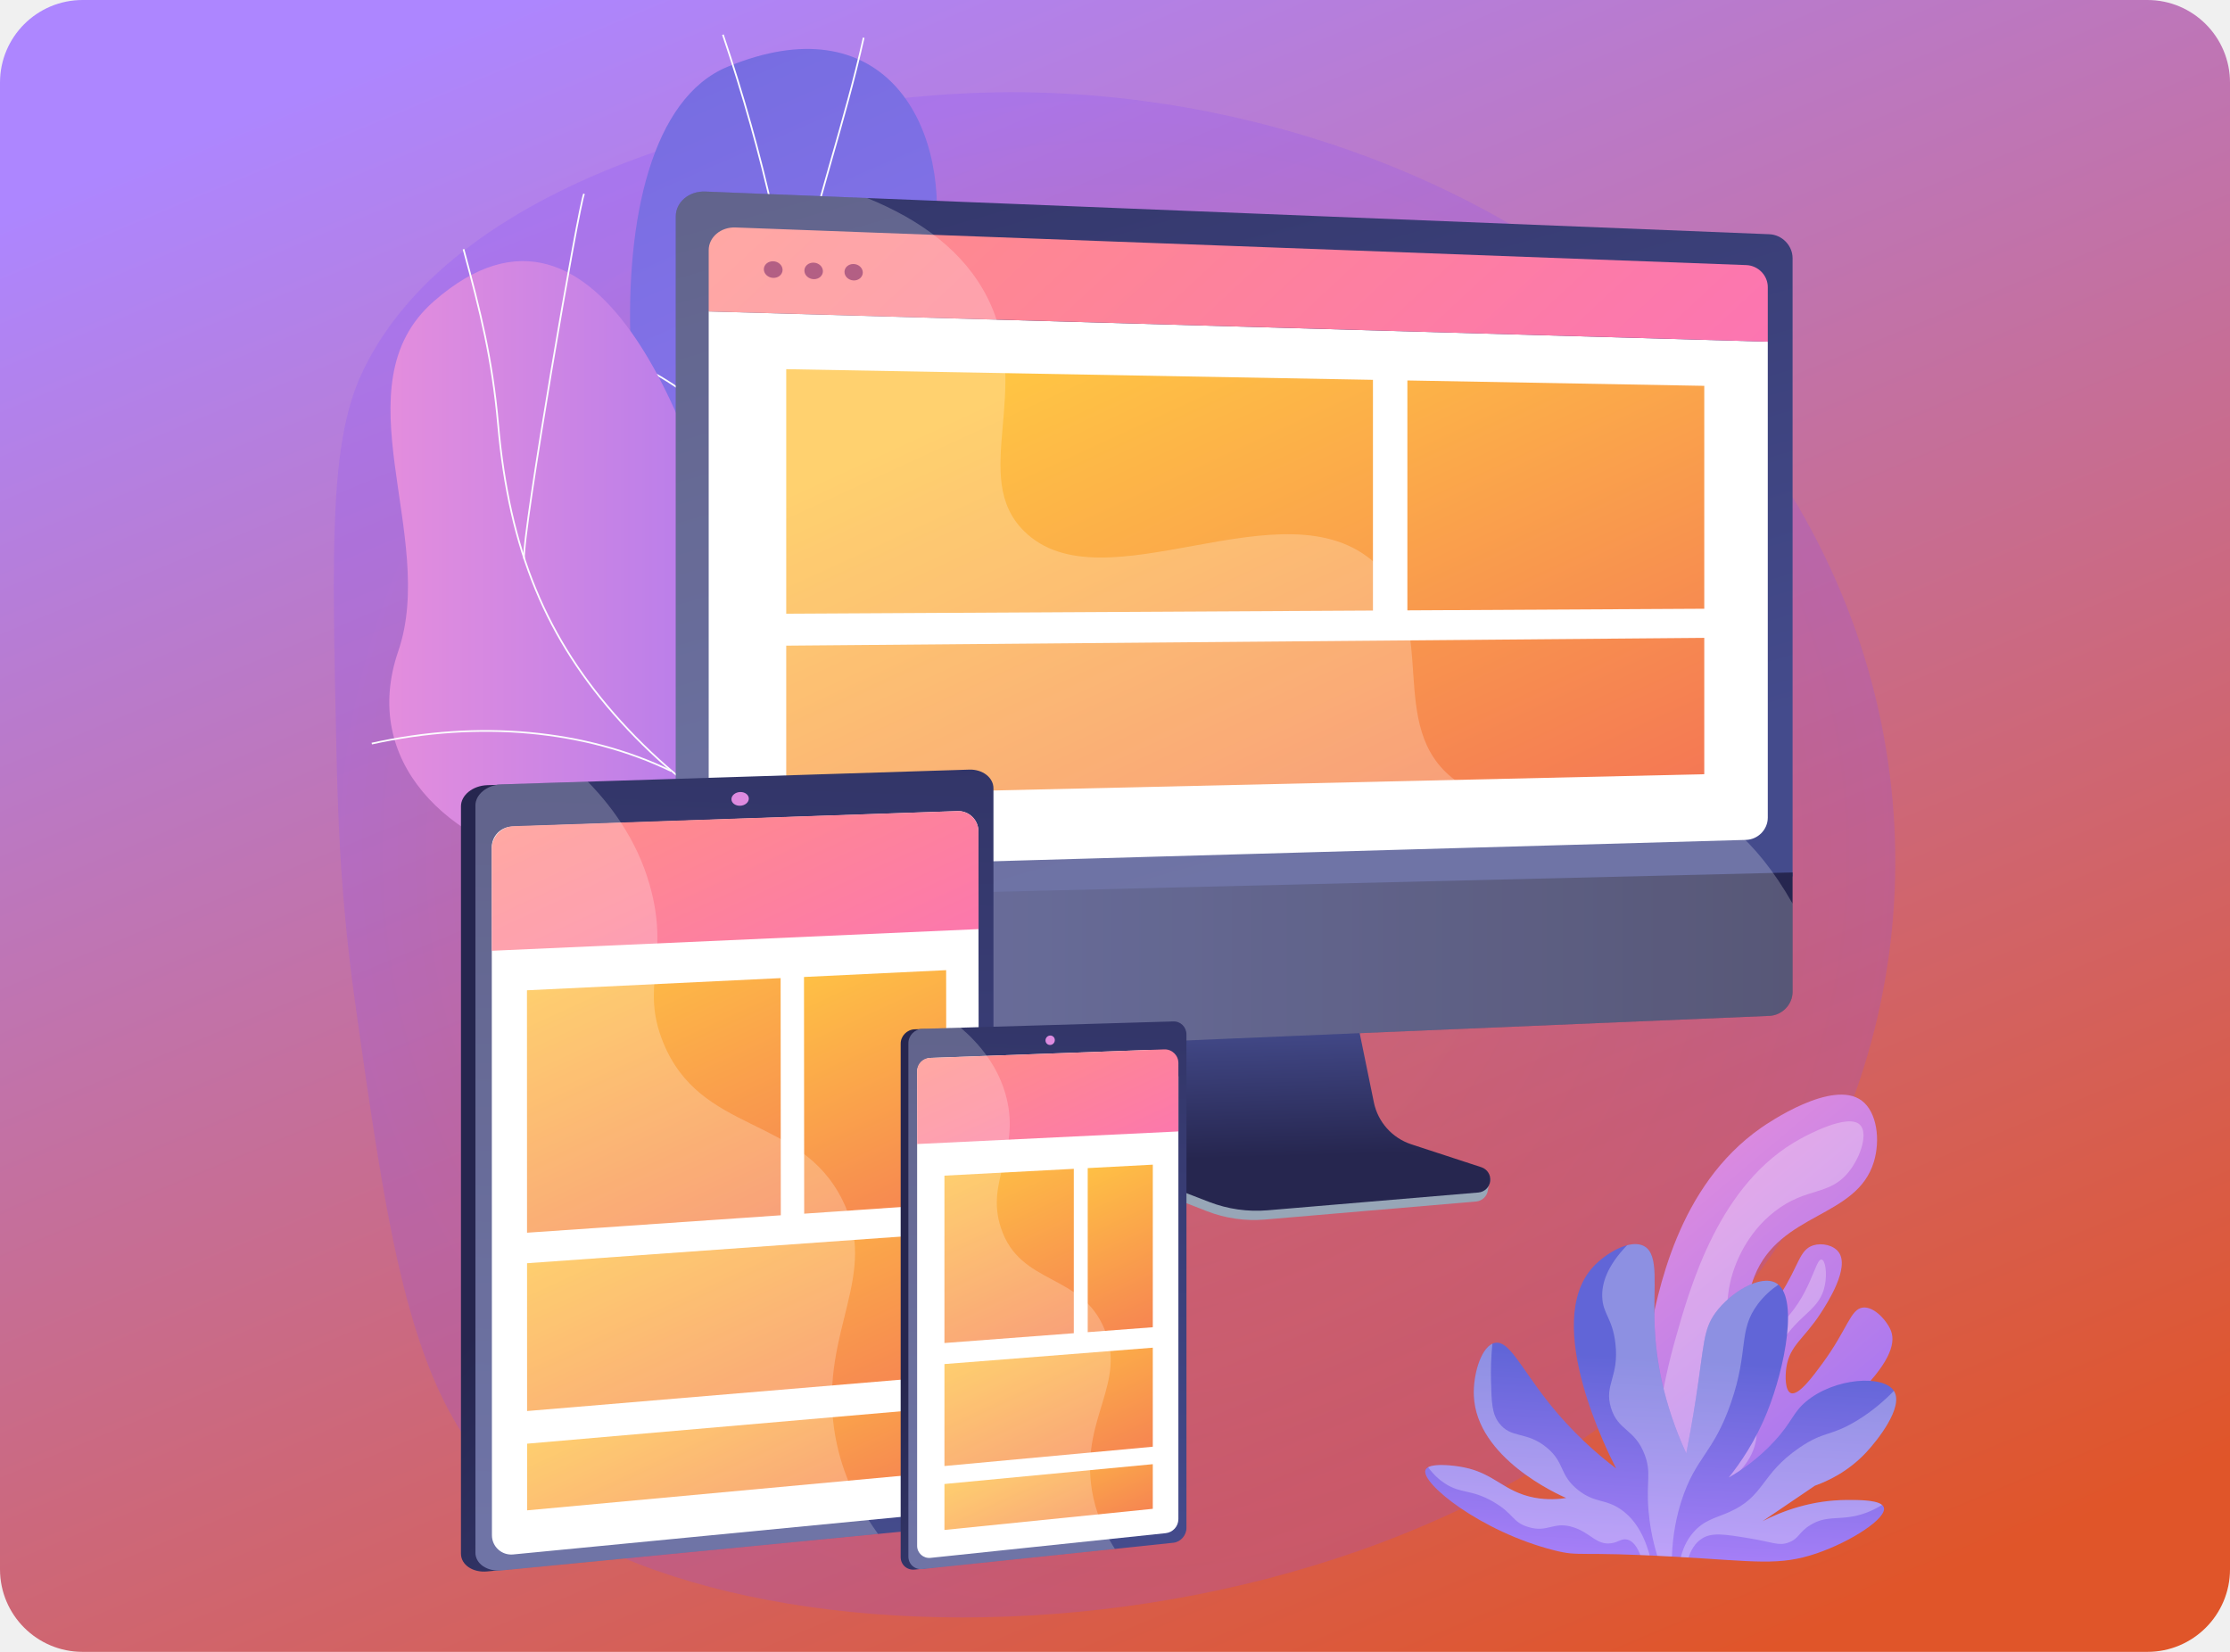
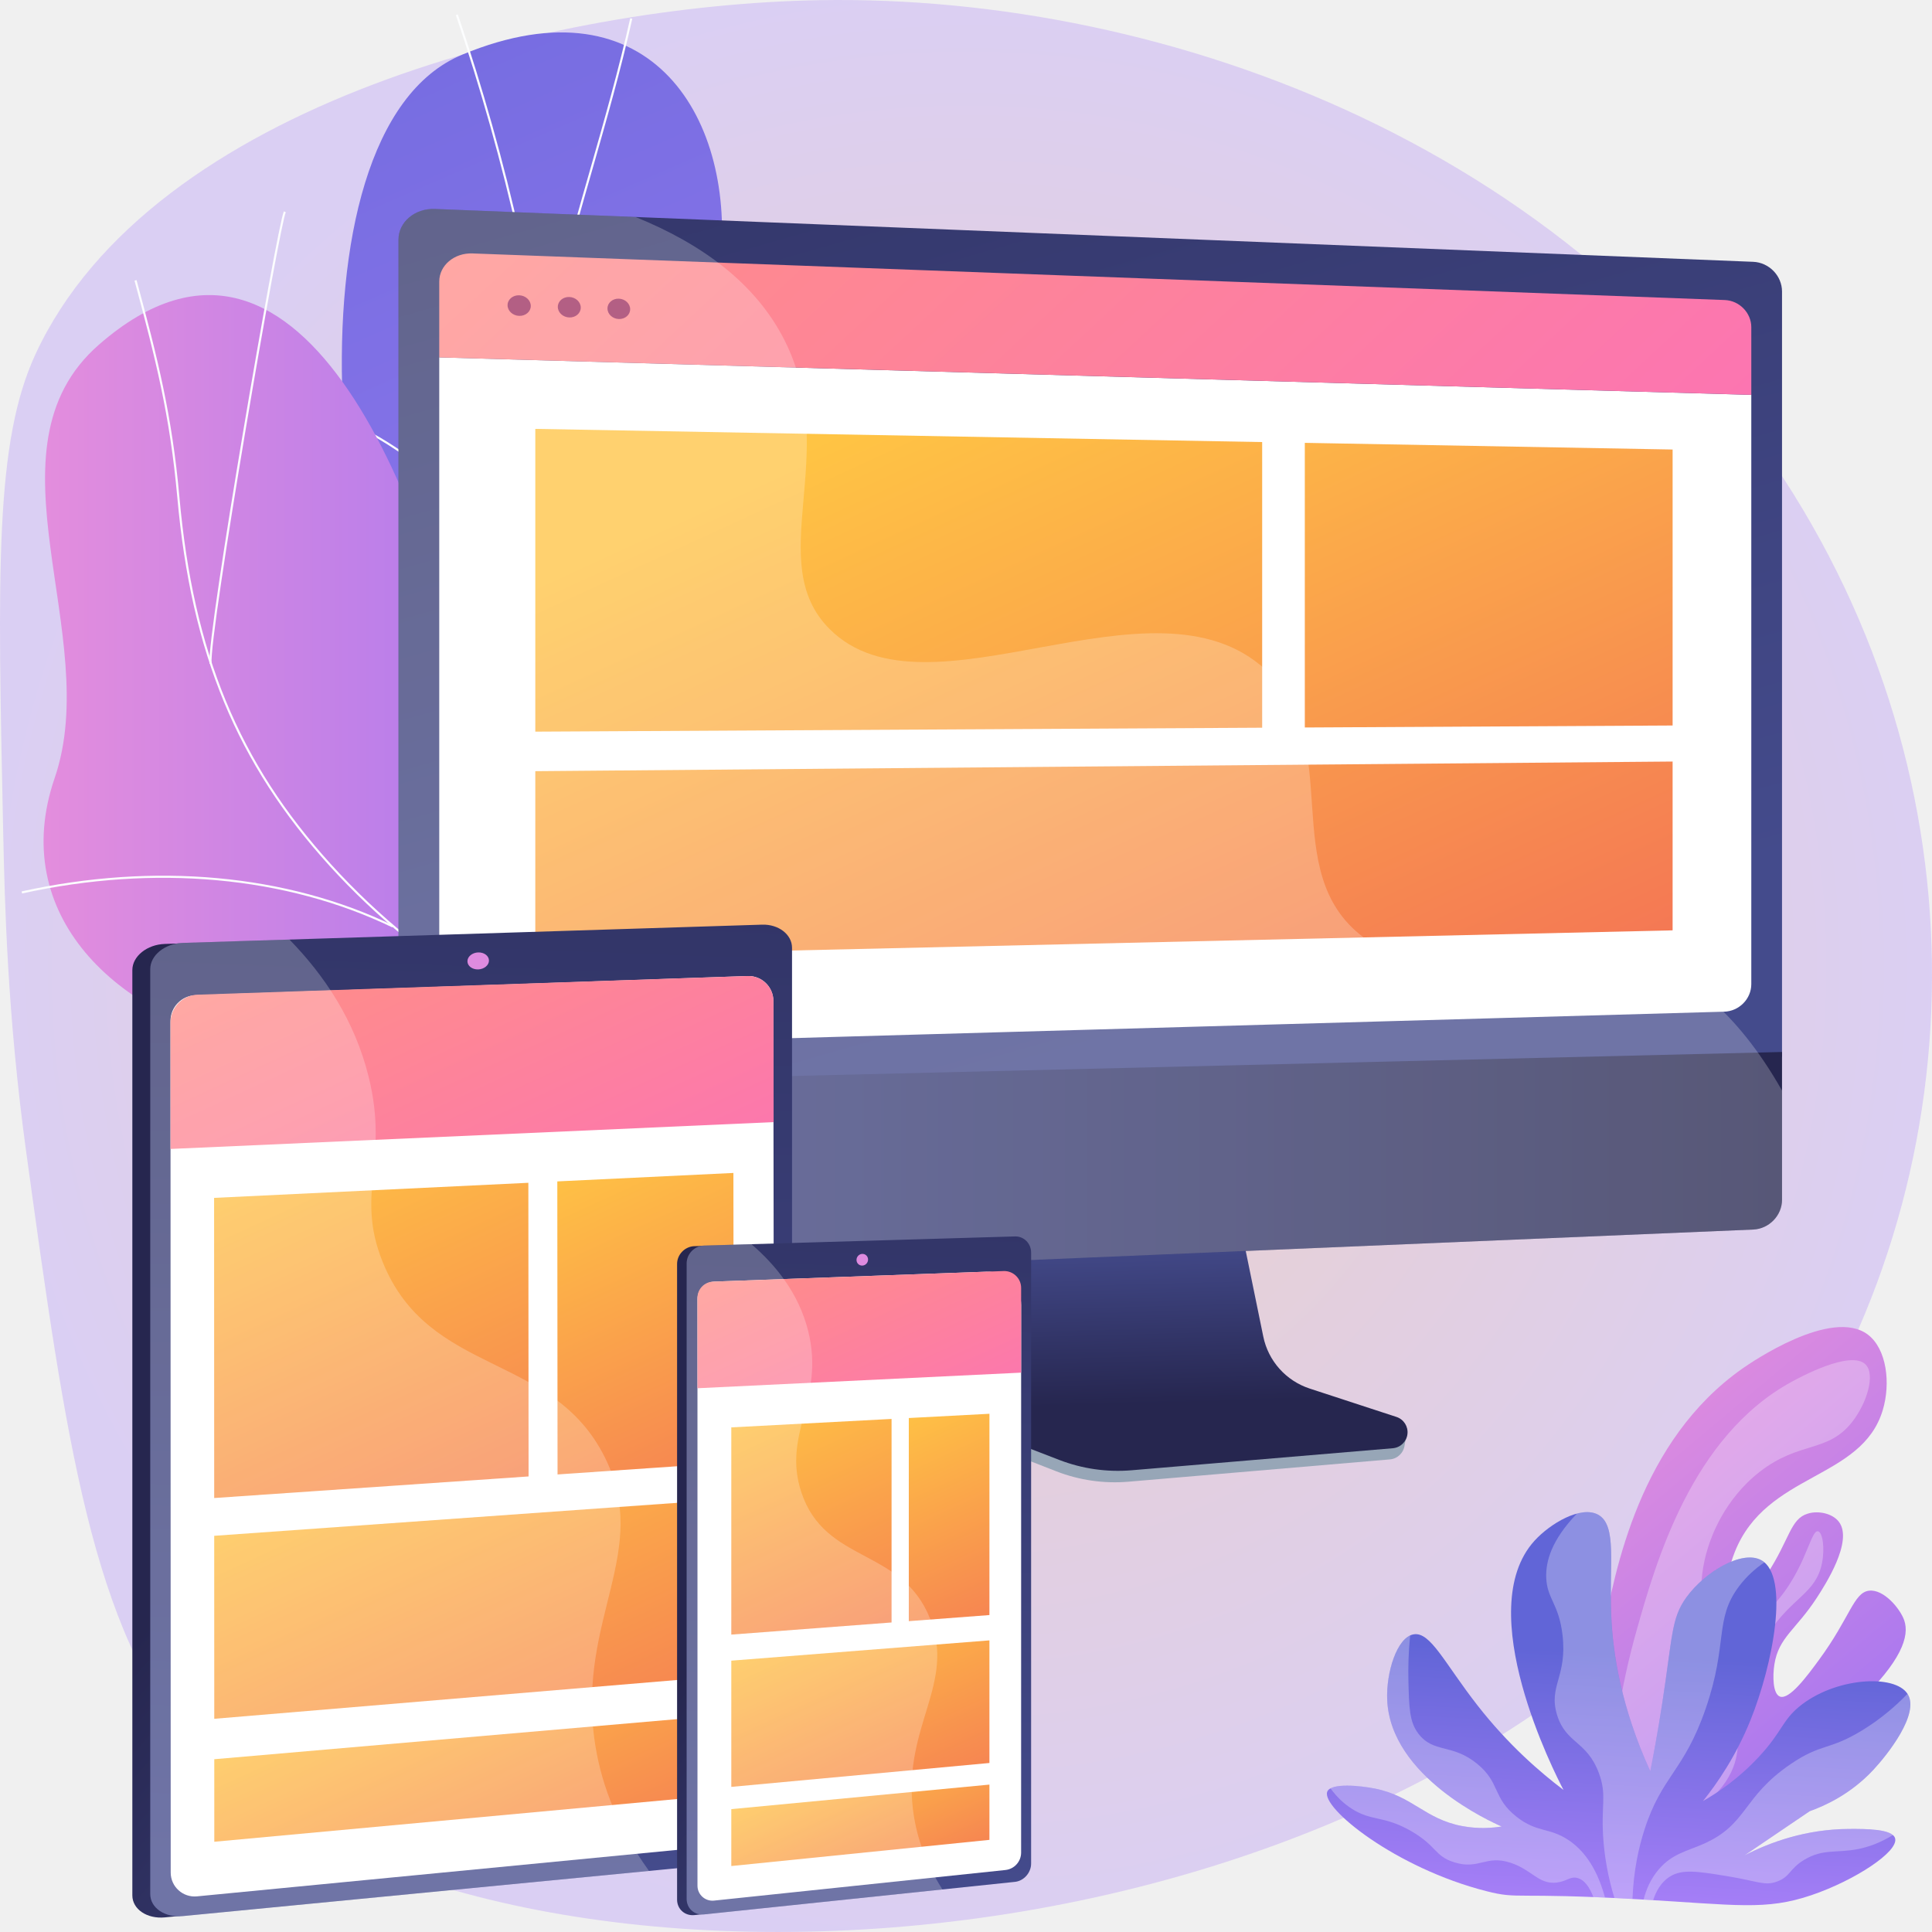
- <svg xmlns="http://www.w3.org/2000/svg" width="648" height="480" viewBox="0 0 648 480" fill="none">
-   <rect width="648" height="480" rx="24" fill="url(#paint0_linear)" />
-   <path opacity="0.2" d="M289.472 26.827C227.948 27.869 132.759 50.313 105.359 107.99C95.789 128.134 96.438 157.75 97.734 216.979C98.114 234.387 98.745 259.761 103.181 291.245C112.394 356.645 118.664 401.168 142.4 427.094C201.873 492.053 416.705 490.176 508.445 373.228C558.489 309.431 566.188 218.68 520.428 143.676C470.047 61.101 371.836 25.431 289.472 26.827Z" fill="url(#paint1_radial)" />
-   <path d="M239.717 275.82C237.985 283.147 235.736 288.977 233.71 296.056C265.103 291.148 296.269 292.159 328.107 287.239C304.179 253.353 283.253 239.474 291.27 192.077C295.033 169.834 308.978 127.094 298.206 106.8C285.933 83.68 269.263 91.458 271.782 69.446C275.719 35.042 255.997 0.964 211.401 19.407C167.389 37.608 180.873 160.313 209.918 191.358C229.333 222.72 248.763 237.558 239.717 275.82Z" fill="url(#paint2_linear)" />
-   <path d="M287.534 313.075C284.076 301.889 279.697 290.842 275.462 280.158L273.861 276.113C270.468 267.523 267.587 259.778 265.043 252.946C263.614 249.103 262.263 245.471 260.924 241.962C256.852 231.286 253.977 223.807 252.536 220.059C252.042 218.771 251.715 217.924 251.569 217.539C240.361 188.129 235.972 144.036 233.614 120.35C233.359 117.784 233.129 115.49 232.923 113.521C229.357 79.689 221.587 44.913 209.828 10.159L210.299 10C222.07 44.79 229.848 79.601 233.417 113.468C233.625 115.438 233.853 117.732 234.108 120.3C236.465 143.964 240.85 188.013 252.034 217.362C252.18 217.747 252.505 218.594 253 219.88C254.441 223.628 257.317 231.108 261.389 241.785C262.729 245.296 264.079 248.929 265.51 252.773C268.052 259.603 270.932 267.344 274.322 275.929L275.924 279.974C280.162 290.668 284.545 301.723 288.008 312.928L287.534 313.075Z" fill="#FCFDFE" />
-   <path d="M261.089 233.529C254.612 213.748 254.988 187.905 262.177 158.793C268.167 134.541 278.792 108.834 291.328 88.265L291.753 88.523C279.241 109.05 268.636 134.707 262.659 158.912C255.492 187.933 255.113 213.682 261.561 233.375L261.089 233.529Z" fill="#FCFDFE" />
-   <path d="M229.167 98.92L228.676 98.845C231.423 81.055 236.44 63.503 241.292 46.531C244.613 34.912 248.047 22.897 250.727 10.902L251.212 11.011C248.529 23.021 245.093 35.042 241.769 46.667C236.923 63.625 231.909 81.16 229.167 98.92Z" fill="#FCFDFE" />
-   <path d="M236.667 156.657C224.819 134.57 198.917 110.358 181.237 104.844L181.385 104.372C199.169 109.919 225.206 134.242 237.107 156.425L236.667 156.657Z" fill="#FCFDFE" />
-   <path d="M213.481 174.321C222.242 216.662 246.711 207.454 278.464 197.062C273.146 236.977 269.44 276.039 265.817 315.692C244.462 322.333 229.041 326.693 216.948 302.422C203.272 274.974 196.291 258.68 163.13 252.037C129.968 245.393 104.762 221.176 115.72 189.245C127.249 155.641 98.022 112.071 126.093 87.525C175.009 44.754 204.36 130.232 213.481 174.321Z" fill="url(#paint3_linear)" />
-   <path d="M262.8 264.785C229.907 248.98 202.939 234.899 180.204 209.832C158.453 185.847 147.772 159.964 144.488 123.287C142.786 104.259 139.41 90.817 134.455 72.483L134.935 72.353C139.896 90.713 143.275 104.174 144.983 123.244C148.255 159.805 158.898 185.601 180.572 209.499C203.244 234.5 230.171 248.558 263.015 264.339L262.8 264.785Z" fill="#FCFDFE" />
-   <path d="M221.267 317.549L220.882 317.237C228.449 307.928 236.607 300.356 245.823 294.085C250.534 290.88 255.367 288.701 261.174 286.416L261.356 286.877C255.58 289.149 250.775 291.315 246.103 294.494C236.926 300.737 228.803 308.279 221.267 317.549Z" fill="#FCFDFE" />
-   <path d="M194.912 224.267C170.06 212.27 139.224 209.445 108.084 216.315L107.977 215.831C139.224 208.937 170.174 211.773 195.126 223.82L194.912 224.267Z" fill="#FCFDFE" />
-   <path d="M152.054 162.408C151.662 159.189 155.854 132.246 159.908 108.102C163.979 83.862 168.678 57.824 169.496 56.21L169.94 56.434C169.238 57.819 164.958 81.034 160.398 108.185C156.349 132.295 152.16 159.183 152.545 162.35L152.054 162.408Z" fill="#FCFDFE" />
-   <path d="M409.43 334.953C403.859 333.109 399.694 328.389 398.52 322.587L390.41 282.525L321.04 284.984L312.503 326.72C311.307 332.565 316.093 338.43 321.606 340.582L350.629 351.917C356.028 354.026 361.83 354.865 367.596 354.373L428.933 349.135C430.727 348.982 432.164 347.575 432.373 345.77C432.581 343.965 433.838 341.939 432.127 341.373L409.43 334.953Z" fill="#97A6B7" />
-   <path d="M410.116 332.516C404.55 330.695 400.39 326.035 399.218 320.305L391.116 280.746L323.436 283.176L314.906 324.388C313.711 330.16 316.872 335.946 322.379 338.073L351.372 349.265C356.764 351.346 362.562 352.175 368.323 351.69L429.598 346.518C431.389 346.367 432.826 344.978 433.034 343.196C433.243 341.413 432.166 339.732 430.457 339.172L410.116 332.516Z" fill="url(#paint4_linear)" />
-   <path d="M520.894 254.669V75.031C520.894 71.348 517.853 68.212 514.126 68.063L204.936 55.657C200.232 55.468 196.37 58.713 196.37 62.869V261.396L520.894 254.669Z" fill="url(#paint5_linear)" />
-   <path d="M205.933 90.497V245.575C205.933 249.446 209.517 252.511 213.887 252.387L507.327 244.057C510.83 243.958 513.687 241.052 513.687 237.6V99.288L205.933 90.497Z" fill="white" />
-   <path d="M513.689 99.288V83.415C513.689 80.034 510.888 77.162 507.459 77.034L213.724 66.097C209.444 65.938 205.933 68.909 205.933 72.7V90.497L513.689 99.288Z" fill="url(#paint6_linear)" />
-   <path d="M227.405 78.424C227.405 79.756 226.189 80.798 224.686 80.751C223.18 80.704 221.959 79.583 221.959 78.245C221.959 76.909 223.18 75.867 224.686 75.919C226.187 75.969 227.405 77.091 227.405 78.424Z" fill="#9D3060" />
-   <path d="M239.127 78.809C239.127 80.133 237.925 81.169 236.439 81.124C234.951 81.076 233.744 79.961 233.744 78.633C233.744 77.306 234.952 76.269 236.439 76.32C237.925 76.369 239.127 77.484 239.127 78.809Z" fill="#9D3060" />
-   <path d="M250.714 79.188C250.714 80.505 249.525 81.536 248.057 81.49C246.586 81.443 245.393 80.336 245.393 79.015C245.393 77.693 246.586 76.664 248.057 76.715C249.527 76.763 250.714 77.87 250.714 79.188Z" fill="#9D3060" />
-   <path d="M196.37 261.396V301.044C196.37 305.2 200.23 308.438 204.936 308.238L514.126 295.191C517.853 295.033 520.894 291.891 520.894 288.208V253.517L196.37 261.396Z" fill="url(#paint7_linear)" />
-   <path d="M398.957 177.411L228.464 178.333V107.274L398.957 110.37V177.411Z" fill="url(#paint8_linear)" />
-   <path d="M495.231 176.89L408.96 177.358V110.552L495.231 112.118V176.89Z" fill="url(#paint9_linear)" />
-   <path d="M495.231 224.97L228.464 231.078V187.613L495.231 185.349V224.97Z" fill="url(#paint10_linear)" />
+ <svg xmlns="http://www.w3.org/2000/svg" width="536" height="536" viewBox="0 0 536 536" fill="none">
+   <path opacity="0.2" d="M227.365 0.048C154.688 1.308 42.241 28.451 9.874 98.203C-1.431 122.564 -0.664 158.379 0.867 230.008C1.316 251.061 2.062 281.747 7.302 319.822C18.185 398.914 25.592 452.758 53.631 484.111C123.886 562.67 377.665 560.4 486.036 418.969C545.154 341.816 554.248 232.065 500.192 141.36C440.678 41.497 324.662 -1.641 227.365 0.048Z" fill="url(#paint0_radial)" />
+   <path d="M161.819 318.219C159.771 326.88 157.111 333.772 154.714 342.14C191.846 336.338 228.709 337.533 266.366 331.717C238.064 291.662 213.314 275.257 222.796 219.229C227.247 192.937 243.74 142.414 231 118.426C216.483 91.096 196.766 100.29 199.746 74.27C204.402 33.603 181.075 -6.679 128.329 15.121C76.271 36.636 92.22 181.681 126.575 218.379C149.538 255.451 172.52 272.991 161.819 318.219Z" fill="url(#paint1_linear)" />
+   <path d="M218.376 362.256C214.287 349.034 209.107 335.975 204.099 323.346L202.204 318.564C198.192 308.41 194.783 299.256 191.775 291.18C190.085 286.636 188.486 282.344 186.903 278.196C182.087 265.576 178.686 256.735 176.982 252.304C176.397 250.783 176.011 249.781 175.838 249.326C162.581 214.561 157.39 162.44 154.601 134.442C154.299 131.408 154.028 128.697 153.784 126.37C149.566 86.377 140.375 45.27 126.467 4.188L127.025 4C140.947 45.124 150.146 86.274 154.368 126.306C154.615 128.636 154.884 131.347 155.186 134.382C157.973 162.356 163.16 214.424 176.388 249.117C176.561 249.572 176.946 250.574 177.53 252.093C179.234 256.524 182.637 265.365 187.453 277.987C189.038 282.137 190.635 286.431 192.327 290.975C195.334 299.049 198.74 308.199 202.75 318.347L204.645 323.129C209.657 335.769 214.841 348.838 218.938 362.083L218.376 362.256Z" fill="#FCFDFE" />
+   <path d="M187.099 268.227C179.437 244.845 179.882 214.297 188.385 179.884C195.469 151.217 208.037 120.829 222.865 96.515L223.367 96.82C208.568 121.085 196.025 151.412 188.955 180.025C180.478 214.33 180.03 244.767 187.656 268.045L187.099 268.227Z" fill="#FCFDFE" />
+   <path d="M149.342 109.11L148.761 109.022C152.009 87.993 157.943 67.245 163.683 47.183C167.61 33.449 171.673 19.246 174.842 5.067L175.416 5.195C172.242 19.392 168.178 33.602 164.246 47.344C158.514 67.389 152.585 88.117 149.342 109.11Z" fill="#FCFDFE" />
+   <path d="M158.212 177.36C144.198 151.251 113.562 122.631 92.65 116.113L92.825 115.555C113.86 122.111 144.656 150.864 158.732 177.086L158.212 177.36Z" fill="#FCFDFE" />
+   <path d="M130.789 198.239C141.15 248.289 170.092 237.404 207.649 225.121C201.359 272.303 196.976 318.477 192.691 365.35C167.432 373.2 149.192 378.353 134.889 349.664C118.713 317.218 110.456 297.958 71.234 290.105C32.011 282.251 2.198 253.626 15.158 215.88C28.795 176.158 -5.775 124.655 27.427 95.64C85.284 45.081 120 146.122 130.789 198.239Z" fill="url(#paint2_linear)" />
+   <path d="M189.122 305.175C150.217 286.492 118.319 269.847 91.429 240.216C65.701 211.864 53.068 181.268 49.185 137.914C47.171 115.421 43.178 99.531 37.317 77.859L37.885 77.706C43.753 99.409 47.75 115.321 49.77 137.862C53.64 181.08 66.228 211.573 91.864 239.822C118.68 269.375 150.529 285.993 189.376 304.647L189.122 305.175Z" fill="#FCFDFE" />
+   <path d="M139.998 367.545L139.542 367.177C148.492 356.173 158.142 347.222 169.042 339.809C174.614 336.02 180.331 333.445 187.199 330.743L187.415 331.288C180.583 333.974 174.899 336.534 169.373 340.293C158.519 347.672 148.911 356.587 139.998 367.545Z" fill="#FCFDFE" />
+   <path d="M108.825 257.279C79.431 243.097 42.959 239.759 6.127 247.879L6 247.307C42.959 239.158 79.566 242.51 109.079 256.751L108.825 257.279Z" fill="#FCFDFE" />
+   <path d="M58.133 184.158C57.669 180.354 62.628 148.504 67.423 119.965C72.237 91.311 77.796 60.532 78.764 58.625L79.289 58.889C78.458 60.526 73.395 87.968 68.002 120.063C63.213 148.562 58.258 180.346 58.714 184.089L58.133 184.158Z" fill="#FCFDFE" />
+   <path d="M362.553 388.117C355.964 385.938 351.038 380.358 349.649 373.5L340.057 326.144L258.007 329.051L247.909 378.386C246.495 385.295 252.156 392.227 258.677 394.772L293.004 408.17C299.39 410.663 306.253 411.655 313.073 411.073L385.621 404.882C387.743 404.701 389.443 403.038 389.689 400.904C389.935 398.77 391.422 396.376 389.399 395.706L362.553 388.117Z" fill="#97A6B7" />
+   <path d="M363.366 385.237C356.782 383.085 351.861 377.576 350.475 370.803L340.892 324.041L260.841 326.913L250.752 375.628C249.339 382.451 253.078 389.292 259.591 391.805L293.883 405.035C300.262 407.495 307.119 408.475 313.933 407.902L386.408 401.788C388.526 401.61 390.226 399.968 390.472 397.861C390.719 395.754 389.445 393.766 387.424 393.104L363.366 385.237Z" fill="url(#paint3_linear)" />
+   <path d="M494.391 293.217V80.872C494.391 76.519 490.794 72.812 486.386 72.635L120.682 57.97C115.117 57.748 110.549 61.583 110.549 66.495V301.169L494.391 293.217Z" fill="url(#paint4_linear)" />
+   <path d="M121.861 99.154V282.467C121.861 287.043 126.1 290.665 131.269 290.519L478.344 280.673C482.487 280.555 485.867 277.121 485.867 273.04V109.546L121.861 99.154Z" fill="white" />
+   <path d="M485.869 109.546V90.782C485.869 86.785 482.556 83.391 478.5 83.24L131.076 70.311C126.014 70.123 121.861 73.634 121.861 78.117V99.154L485.869 109.546Z" fill="url(#paint5_linear)" />
+   <path d="M147.258 84.882C147.258 86.458 145.819 87.69 144.042 87.635C142.261 87.579 140.816 86.253 140.816 84.671C140.816 83.092 142.261 81.86 144.042 81.921C145.817 81.981 147.258 83.307 147.258 84.882Z" fill="#9D3060" />
+   <path d="M161.122 85.338C161.122 86.904 159.701 88.129 157.943 88.075C156.182 88.019 154.755 86.701 154.755 85.131C154.755 83.561 156.184 82.335 157.943 82.396C159.701 82.454 161.122 83.772 161.122 85.338Z" fill="#9D3060" />
+   <path d="M174.827 85.787C174.827 87.344 173.421 88.562 171.684 88.508C169.945 88.453 168.533 87.144 168.533 85.582C168.533 84.019 169.945 82.803 171.684 82.862C173.423 82.92 174.827 84.229 174.827 85.787Z" fill="#9D3060" />
+   <path d="M110.549 301.168V348.036C110.549 352.948 115.115 356.776 120.682 356.54L486.386 341.117C490.794 340.931 494.391 337.216 494.391 332.862V291.854L110.549 301.168Z" fill="url(#paint6_linear)" />
+   <path d="M350.166 201.892L148.51 202.982V118.985L350.166 122.644V201.892Z" fill="url(#paint7_linear)" />
+   <path d="M464.037 201.277L361.997 201.829V122.86L464.037 124.711V201.277Z" fill="url(#paint8_linear)" />
+   <path d="M464.037 258.11L148.51 265.33V213.951L464.037 211.275V258.11Z" fill="url(#paint9_linear)" />
  <g opacity="0.48">
-     <path opacity="0.48" d="M487.406 231.477C462.011 222.916 441.003 240.379 422.749 226.629C402.169 211.127 418.803 181.348 399.767 163.802C373.324 139.43 320.456 177.228 297.496 154.25C281.709 138.453 300.332 113.162 286.965 86.559C280.167 73.033 267.433 63.81 251.972 57.543L204.936 55.655C200.232 55.467 196.371 58.712 196.371 62.867V261.394V301.043C196.371 305.198 200.232 308.436 204.936 308.237L514.126 295.189C517.853 295.032 520.894 291.889 520.894 288.206V262.573C510.007 243.359 497.986 235.045 487.406 231.477Z" fill="white" />
+     <path opacity="0.48" d="M454.782 265.803C424.745 255.683 399.896 276.325 378.306 260.071C353.965 241.747 373.64 206.546 351.124 185.807C319.847 156.997 257.316 201.676 230.159 174.515C211.487 155.842 233.514 125.946 217.703 94.499C209.663 78.51 194.601 67.608 176.315 60.2L120.682 57.968C115.117 57.746 110.551 61.581 110.551 66.493V301.167V348.034C110.551 352.946 115.117 356.774 120.682 356.538L486.385 341.115C490.794 340.929 494.391 337.214 494.391 332.861V302.56C481.513 279.848 467.295 270.02 454.782 265.803Z" fill="white" />
  </g>
-   <path d="M284.559 229.297V437.114C284.559 440.222 281.152 441.133 277.288 441.508L143.623 456.428L141.581 456.626C137.387 457.032 133.948 454.709 133.948 451.461V234.301C133.948 231.053 137.387 228.289 141.581 228.156L144.354 228.068L278.492 228.506C282.354 228.383 284.559 226.189 284.559 229.297Z" fill="url(#paint11_linear)" />
-   <path d="M288.681 229.06V436.82C288.681 439.927 285.528 442.774 281.664 443.149L145.778 456.323C141.586 456.729 138.15 454.406 138.15 451.159V234.061C138.15 230.815 141.587 228.05 145.778 227.917L281.664 223.634C285.528 223.51 288.681 225.953 288.681 229.06Z" fill="url(#paint12_linear)" />
-   <path d="M148.73 240.201L278.259 235.689C281.557 235.574 284.292 238.208 284.297 241.502L284.539 432.259C284.544 435.839 281.82 438.839 278.249 439.185L149.102 451.693C145.804 452.013 142.947 449.426 142.947 446.118L142.896 246.23C142.896 242.98 145.476 240.313 148.73 240.201Z" fill="white" />
-   <path d="M153.124 287.758L226.836 284.218L226.888 353.136L153.146 358.202L153.124 287.758Z" fill="url(#paint13_linear)" />
-   <path d="M153.15 367.07L275.013 358.381L275.056 399.79L153.163 410.016L153.15 367.07Z" fill="url(#paint14_linear)" />
-   <path d="M149.253 240.072L278.202 235.69C281.55 235.576 284.326 238.253 284.331 241.595L284.362 269.977L142.903 276.275L142.895 246.64C142.896 243.098 145.708 240.193 149.253 240.072Z" fill="url(#paint15_linear)" />
-   <path d="M153.166 419.505L275.065 408.938L275.085 427.615L153.171 438.875L153.166 419.505Z" fill="url(#paint16_linear)" />
-   <path d="M233.626 283.892L274.932 281.908L275.003 349.831L233.682 352.67L233.626 283.892Z" fill="url(#paint17_linear)" />
-   <path d="M217.594 232.058C217.594 233.159 216.465 234.089 215.072 234.136C213.677 234.183 212.545 233.329 212.545 232.227C212.545 231.125 213.677 230.195 215.072 230.149C216.465 230.104 217.594 230.959 217.594 232.058Z" fill="#DE8BDF" />
+   <path d="M214.858 263.226V508.88C214.858 512.555 210.828 513.631 206.258 514.075L48.162 531.712L45.746 531.946C40.785 532.425 36.717 529.68 36.717 525.84V269.141C36.717 265.302 40.785 262.034 45.746 261.877L49.025 261.773L207.682 262.291C212.25 262.146 214.858 259.552 214.858 263.226Z" fill="url(#paint10_linear)" />
+   <path d="M219.734 262.945V508.532C219.734 512.204 216.005 515.57 211.435 516.013L50.711 531.586C45.752 532.065 41.688 529.32 41.688 525.482V268.856C41.688 265.019 45.754 261.751 50.711 261.594L211.435 256.53C216.005 256.384 219.734 259.272 219.734 262.945Z" fill="url(#paint11_linear)" />
+   <path d="M54.201 276.115L207.406 270.78C211.307 270.644 214.542 273.758 214.548 277.651L214.835 503.14C214.84 507.373 211.619 510.919 207.395 511.327L54.642 526.113C50.741 526.491 47.361 523.433 47.361 519.522L47.302 283.241C47.302 279.399 50.352 276.247 54.201 276.115Z" fill="white" />
+   <path d="M59.398 332.331L146.584 328.146L146.645 409.612L59.425 415.601L59.398 332.331Z" fill="url(#paint12_linear)" />
+   <path d="M59.429 426.083L203.568 415.812L203.618 464.761L59.445 476.85L59.429 426.083Z" fill="url(#paint13_linear)" />
+   <path d="M54.821 275.962L207.339 270.781C211.3 270.647 214.583 273.811 214.589 277.762L214.625 311.311L47.31 318.756L47.3 283.725C47.302 279.538 50.628 276.104 54.821 275.962Z" fill="url(#paint14_linear)" />
+   <path d="M59.449 488.065L203.629 475.574L203.652 497.651L59.454 510.962L59.449 488.065Z" fill="url(#paint15_linear)" />
+   <path d="M154.616 327.759L203.471 325.414L203.556 405.704L154.681 409.06L154.616 327.759Z" fill="url(#paint16_linear)" />
+   <path d="M135.654 266.49C135.654 267.791 134.319 268.89 132.67 268.946C131.02 269.002 129.681 267.992 129.681 266.689C129.681 265.386 131.02 264.286 132.67 264.233C134.319 264.179 135.654 265.19 135.654 266.49Z" fill="#DE8BDF" />
  <g opacity="0.48">
-     <path opacity="0.48" d="M244.755 348.614C232.392 323.85 203.5 329.762 192.645 302.755C186.17 286.645 194.231 279.004 189.376 259.349C186.092 246.048 178.92 235.449 170.794 227.127L145.78 227.916C141.589 228.047 138.151 230.813 138.151 234.059V451.159C138.151 454.406 141.589 456.729 145.78 456.323L255.133 445.72C247.036 434.489 243.569 423.925 242.32 414.761C238.445 386.335 255.736 370.61 244.755 348.614Z" fill="white" />
+     <path opacity="0.48" d="M167.779 404.267C153.157 374.994 118.983 381.982 106.144 350.058C98.485 331.015 108.019 321.983 102.278 298.749C98.393 283.027 89.91 270.498 80.299 260.66L50.713 261.593C45.756 261.748 41.69 265.018 41.69 268.855V525.483C41.69 529.321 45.756 532.066 50.713 531.587L180.054 519.053C170.477 505.778 166.376 493.291 164.899 482.457C160.316 448.856 180.768 430.268 167.779 404.267Z" fill="white" />
  </g>
-   <path d="M342.54 300.734V444.154C342.54 446.298 340.704 446.892 338.621 447.11L266.89 455.974L265.799 456.088C263.558 456.323 261.72 454.69 261.72 452.458V303.268C261.72 301.038 263.558 299.158 265.799 299.092L267.28 299.048L339.268 300.15C341.352 300.092 342.54 298.59 342.54 300.734Z" fill="url(#paint18_linear)" />
-   <path d="M344.762 300.596V443.995C344.762 446.139 343.061 448.072 340.979 448.29L268.043 455.927C265.802 456.162 263.966 454.529 263.966 452.298V303.13C263.966 300.9 265.802 299.02 268.043 298.954L340.979 296.808C343.062 296.746 344.762 298.452 344.762 300.596Z" fill="url(#paint19_linear)" />
-   <path d="M270.468 307.407L334.265 305.08C338.722 304.917 342.424 308.479 342.424 312.931L342.417 441.419C342.417 443.523 340.825 445.287 338.729 445.508L270.385 452.687C268.31 452.905 266.503 451.282 266.503 449.199L266.5 311.516C266.498 309.305 268.253 307.489 270.468 307.407Z" fill="white" />
-   <path d="M274.436 341.62L312.03 339.638L312.028 387.407L274.437 390.253L274.436 341.62Z" fill="url(#paint20_linear)" />
-   <path d="M274.438 396.372L334.984 391.611L334.982 420.387L274.438 425.995V396.372Z" fill="url(#paint21_linear)" />
-   <path d="M274.438 431.219L334.982 425.461V438.432L274.438 444.573V431.219Z" fill="url(#paint22_linear)" />
-   <path d="M316.072 339.425L334.987 338.427L334.983 385.668L316.071 387.1L316.072 339.425Z" fill="url(#paint23_linear)" />
-   <path d="M270.16 307.419L338.304 304.932C340.553 304.849 342.422 306.648 342.422 308.894L342.42 328.775L266.498 332.435V311.209C266.498 309.169 268.116 307.493 270.16 307.419Z" fill="url(#paint24_linear)" />
-   <path d="M306.515 302.234C306.515 302.992 305.909 303.625 305.161 303.65C304.413 303.674 303.804 303.078 303.804 302.32C303.804 301.562 304.411 300.927 305.161 300.905C305.909 300.882 306.515 301.476 306.515 302.234Z" fill="#DE8BDF" />
+   <path d="M283.438 347.669V517.201C283.438 519.736 281.266 520.438 278.802 520.695L193.96 531.173L192.669 531.308C190.018 531.586 187.845 529.656 187.845 527.017V350.664C187.845 348.028 190.018 345.806 192.669 345.727L194.421 345.675L279.568 346.978C282.032 346.909 283.438 345.134 283.438 347.669Z" fill="url(#paint17_linear)" />
+   <path d="M286.065 347.505V517.013C286.065 519.547 284.053 521.832 281.591 522.089L195.323 531.117C192.673 531.395 190.501 529.465 190.501 526.827V350.5C190.501 347.864 192.673 345.642 195.323 345.563L281.591 343.027C284.055 342.954 286.065 344.97 286.065 347.505Z" fill="url(#paint18_linear)" />
+   <path d="M198.192 355.558L273.65 352.807C278.922 352.615 283.3 356.824 283.3 362.088L283.292 513.969C283.292 516.456 281.409 518.542 278.93 518.803L198.094 527.289C195.64 527.546 193.503 525.628 193.503 523.166L193.499 360.414C193.497 357.801 195.572 355.654 198.192 355.558Z" fill="white" />
+   <path d="M202.885 396.002L247.35 393.659L247.348 450.126L202.886 453.49L202.885 396.002Z" fill="url(#paint19_linear)" />
+   <path d="M202.887 460.721L274.5 455.093L274.498 489.109L202.887 495.739V460.721Z" fill="url(#paint20_linear)" />
+   <path d="M202.887 501.912L274.498 495.106V510.439L202.887 517.698V501.912Z" fill="url(#paint21_linear)" />
+   <path d="M252.132 393.406L274.503 392.226L274.499 448.069L252.13 449.762L252.132 393.406Z" fill="url(#paint22_linear)" />
+   <path d="M197.828 355.571L278.428 352.632C281.088 352.534 283.298 354.66 283.298 357.315L283.296 380.816L193.497 385.143V360.052C193.497 357.64 195.41 355.659 197.828 355.571Z" fill="url(#paint23_linear)" />
+   <path d="M240.828 349.443C240.828 350.339 240.111 351.087 239.226 351.116C238.341 351.145 237.622 350.441 237.622 349.544C237.622 348.648 238.339 347.898 239.226 347.871C240.111 347.844 240.828 348.546 240.828 349.443Z" fill="#DE8BDF" />
  <g opacity="0.48">
-     <path opacity="0.48" d="M321.05 386.482C314.394 369.779 296.454 373.725 290.865 356.845C286.303 343.067 296.451 334.994 292.478 319.039C290.248 310.087 284.765 303.437 279.158 298.627L268.043 298.955C265.802 299.022 263.966 300.9 263.966 303.132V452.299C263.966 454.53 265.802 456.162 268.043 455.929L323.961 450.074C319.473 443.013 317.671 436.559 317.033 431.201C314.714 411.698 327.148 401.782 321.05 386.482Z" fill="white" />
+     <path opacity="0.48" d="M258.019 449.029C250.147 429.285 228.928 433.95 222.317 413.997C216.921 397.711 228.924 388.167 224.225 369.307C221.588 358.725 215.102 350.864 208.47 345.179L195.323 345.567C192.673 345.645 190.501 347.865 190.501 350.504V526.83C190.501 529.467 192.673 531.397 195.323 531.121L261.462 524.2C256.154 515.853 254.023 508.224 253.269 501.89C250.526 478.837 265.232 467.115 258.019 449.029Z" fill="white" />
  </g>
-   <path d="M479.481 448.283C474.333 422.864 476.549 402.434 478.888 390.099C481.725 375.134 487.492 344.709 511.697 327.75C513.605 326.414 532.542 313.401 541.046 319.864C545.431 323.196 546.433 331.247 544.515 337.599C539.564 354.004 517.238 352.185 509.82 370.854C507.35 377.071 506.893 384.657 508.616 385.373C510.737 386.253 516.786 376.976 517.362 376.093C522.754 367.822 522.805 363.14 526.916 361.87C529.44 361.09 532.768 361.821 534.257 363.815C537.646 368.35 530.95 378.69 529.078 381.579C524.181 389.137 520.094 390.856 519.097 397.29C518.669 400.061 518.746 404.158 520.391 404.797C522.615 405.662 526.862 399.871 529.586 396.156C536.909 386.171 537.69 380.365 541.333 379.949C544.73 379.562 548.559 384.098 549.542 386.864C552.225 394.409 541.439 410.469 479.481 448.283Z" fill="url(#paint25_linear)" />
-   <path opacity="0.28" d="M480.258 443.925C479.488 420.303 483.316 401.577 486.782 389.291C491.237 373.494 499.618 343.788 523.133 330.932C524.804 330.018 537.096 323.296 540.531 326.896C542.822 329.295 540.791 335.883 537.424 340.245C531.678 347.687 525.061 344.734 515.676 352.041C507.257 358.596 504.299 367.424 503.559 369.736C500.815 378.307 502.24 385.655 502.627 388.362C504.096 398.64 501.084 415.485 480.258 443.925Z" fill="white" />
-   <path opacity="0.28" d="M488.643 438.026C501.828 426.227 504.876 416.56 505.11 409.777C505.292 404.492 503.862 398.219 507.906 392.392C510.494 388.665 512.443 389.265 516.916 385.252C526.257 376.871 527.418 365.569 529.343 366.005C530.414 366.249 530.971 369.954 530.276 373.456C528.84 380.68 523.186 381.437 517.537 390.219C513.678 396.218 512.34 402.052 511.634 405.12C509.914 412.609 511.082 415.236 510.081 419.4C508.784 424.796 504.085 431.761 488.643 438.026Z" fill="white" />
-   <path d="M487.404 452.39C510.258 453.699 517.052 455.068 527.824 451.4C537.946 447.954 548.327 441.168 547.415 438.054C546.76 435.819 540.408 435.85 536.613 435.868C526.43 435.914 518.031 439.031 512.138 442.046C517.219 438.6 522.303 435.152 527.385 431.706C530.933 430.436 536.939 427.745 542.259 422.057C545.589 418.496 553.244 408.85 550.365 404.216C547.361 399.375 533.088 400.352 524.858 407.218C520.909 410.512 520.904 413.034 515.612 418.786C510.803 424.012 505.837 427.332 502.35 429.333C505.619 425.251 510.063 418.873 513.519 410.279C518.77 397.22 522.735 376.559 516.056 372.803C511.624 370.312 502.84 375.446 498.447 381.529C494.886 386.463 495.235 390.598 492.783 406.448C491.717 413.339 490.672 418.889 489.994 422.332C483.198 407.433 481.226 394.901 480.828 385.688C480.317 373.85 482.276 364.576 477.747 362.107C473.708 359.909 466.498 364.198 462.839 368.224C448.034 384.518 467.569 422.758 469.633 426.706C464.2 422.596 456.715 416.164 449.464 406.869C441.71 396.93 438.436 389.531 434.494 390.193C430.574 390.852 427.991 399.19 428.286 405.645C429.105 423.635 452.622 434.203 455.131 435.29C453.154 435.609 449.798 435.942 445.844 435.188C437.075 433.515 434.34 428.204 425.446 426.403C422.044 425.713 415.088 425 414.231 427.104C412.692 430.883 430.26 445.07 451.58 450.479C459.391 452.459 457.521 450.679 487.404 452.39Z" fill="url(#paint26_linear)" />
-   <path opacity="0.28" d="M502.489 439.376C512.896 434.753 511.481 428.467 522.863 420.685C530.153 415.701 531.848 417.517 539.658 412.753C543.954 410.133 547.467 407.126 550.319 404.156C550.332 404.176 550.35 404.197 550.363 404.217C553.239 408.851 545.587 418.497 542.257 422.058C536.937 427.746 530.931 430.437 527.382 431.707C522.301 435.153 517.217 438.601 512.136 442.046C518.028 439.034 526.427 435.917 536.611 435.869C539.918 435.853 545.171 435.83 546.897 437.303C543.839 439.196 541.086 440.109 538.847 440.566C533.743 441.608 530.538 440.443 526.122 443.104C522.578 445.238 522.874 447.049 519.754 448.206C516.819 449.294 515.317 448.147 508.074 446.957C501.025 445.8 497.443 445.259 494.596 447.047C492.444 448.399 491.302 450.626 490.67 452.586C489.941 452.542 489.194 452.496 488.426 452.452C488.993 450.202 490.033 447.621 492.015 445.318C495.158 441.664 498.596 441.105 502.489 439.376Z" fill="white" />
-   <path opacity="0.28" d="M472.837 447.365C471.194 446.972 470.408 448.147 468.123 448.442C463.879 448.994 462.29 445.494 457.301 443.832C451.398 441.864 449.901 445.525 444.021 443.704C439.365 442.262 439.966 439.866 433.884 436.364C427.413 432.638 424.671 434.167 419.915 431.091C418.388 430.104 416.642 428.631 414.983 426.342C417.073 425.211 422.545 425.814 425.441 426.401C434.335 428.205 437.07 433.516 445.839 435.186C449.793 435.94 453.146 435.607 455.126 435.289C452.617 434.198 429.1 423.633 428.281 405.643C428.009 399.658 430.212 392.054 433.663 390.458C433.252 394.614 433.195 398.167 433.26 400.961C433.406 407.462 433.521 410.769 435.581 413.481C439.152 418.186 443.505 415.734 449.441 420.624C454.843 425.078 452.961 428.531 458.597 432.99C463.463 436.838 466.344 435.437 470.922 438.557C473.793 440.515 477.282 444.222 479.375 451.98C478.42 451.937 477.508 451.898 476.638 451.862C475.808 449.658 474.609 447.788 472.837 447.365Z" fill="white" />
-   <path opacity="0.28" d="M477.97 422.846C475.123 415.095 470.177 415.893 468.116 409.066C466.064 402.28 470.55 400.171 469.407 390.347C468.549 382.987 465.769 381.902 465.584 376.87C465.448 373.161 466.757 368.109 472.807 361.844C474.643 361.362 476.373 361.362 477.742 362.106C482.274 364.574 480.312 373.848 480.823 385.686C481.221 394.899 483.193 407.432 489.989 422.33C490.667 418.887 491.712 413.338 492.778 406.446C495.23 390.596 494.881 386.458 498.442 381.527C502.835 375.444 511.619 370.31 516.051 372.801C516.305 372.943 516.542 373.114 516.762 373.302C514.552 374.808 512.513 376.657 510.8 378.938C504.956 386.717 508.281 392.292 502.984 407.639C497.89 422.399 492.721 423.31 488.621 436.063C487.311 440.137 486.076 445.528 485.822 452.301C484.325 452.219 482.916 452.144 481.58 452.08C480.045 447.057 479.323 442.562 479.013 438.747C478.337 430.352 479.893 428.082 477.97 422.846Z" fill="white" />
+   <path d="M445.408 522.083C439.319 492.035 441.94 467.885 444.707 453.304C448.063 435.614 454.884 399.65 483.513 379.604C485.77 378.024 508.168 362.642 518.226 370.281C523.413 374.221 524.598 383.737 522.329 391.246C516.474 410.637 490.067 408.487 481.293 430.556C478.372 437.904 477.831 446.872 479.869 447.718C482.378 448.758 489.533 437.792 490.213 436.749C496.591 426.971 496.651 421.437 501.514 419.935C504.499 419.013 508.435 419.878 510.196 422.234C514.205 427.596 506.285 439.818 504.071 443.233C498.279 452.167 493.444 454.199 492.266 461.805C491.759 465.08 491.85 469.923 493.797 470.678C496.427 471.7 501.45 464.856 504.672 460.464C513.334 448.661 514.257 441.798 518.566 441.307C522.584 440.849 527.112 446.211 528.276 449.48C531.449 458.399 518.691 477.384 445.408 522.083Z" fill="url(#paint24_linear)" />
+   <path opacity="0.28" d="M446.326 516.931C445.415 489.009 449.943 466.873 454.043 452.35C459.313 433.678 469.225 398.562 497.038 383.365C499.015 382.285 513.553 374.34 517.617 378.595C520.326 381.43 517.923 389.218 513.942 394.374C507.145 403.172 499.319 399.681 488.219 408.318C478.26 416.067 474.762 426.502 473.887 429.235C470.64 439.367 472.326 448.052 472.785 451.252C474.522 463.401 470.959 483.314 446.326 516.931Z" fill="white" />
+   <path opacity="0.28" d="M456.246 509.959C471.841 496.012 475.445 484.585 475.722 476.566C475.937 470.319 474.246 462.904 479.029 456.017C482.09 451.61 484.395 452.32 489.686 447.577C500.734 437.669 502.107 424.31 504.385 424.826C505.651 425.114 506.31 429.493 505.487 433.632C503.79 442.172 497.102 443.067 490.421 453.448C485.856 460.538 484.274 467.435 483.439 471.062C481.404 479.914 482.786 483.02 481.601 487.942C480.068 494.32 474.51 502.553 456.246 509.959Z" fill="white" />
+   <path d="M454.779 526.938C481.812 528.485 489.847 530.104 502.588 525.768C514.559 521.695 526.838 513.673 525.76 509.992C524.985 507.35 517.472 507.387 512.983 507.408C500.939 507.462 491.005 511.147 484.035 514.711C490.045 510.638 496.058 506.562 502.068 502.489C506.265 500.988 513.369 497.806 519.662 491.083C523.6 486.873 532.654 475.471 529.249 469.993C525.696 464.271 508.813 465.426 499.08 473.542C494.409 477.436 494.403 480.417 488.144 487.216C482.455 493.394 476.582 497.318 472.458 499.684C476.324 494.859 481.581 487.319 485.669 477.16C491.879 461.723 496.568 437.301 488.669 432.861C483.427 429.916 473.038 435.985 467.841 443.175C463.629 449.007 464.042 453.896 461.142 472.632C459.882 480.778 458.645 487.337 457.844 491.407C449.805 473.796 447.472 458.982 447.002 448.091C446.397 434.099 448.715 423.135 443.357 420.218C438.58 417.619 430.052 422.69 425.725 427.448C408.213 446.708 431.319 491.911 433.76 496.578C427.334 491.72 418.481 484.117 409.905 473.129C400.733 461.381 396.861 452.634 392.199 453.417C387.562 454.196 384.507 464.052 384.856 471.683C385.825 492.948 413.64 505.44 416.608 506.725C414.269 507.101 410.3 507.496 405.623 506.604C395.251 504.627 392.017 498.349 381.497 496.22C377.473 495.404 369.246 494.561 368.231 497.048C366.412 501.515 387.191 518.286 412.407 524.679C421.646 527.02 419.435 524.916 454.779 526.938Z" fill="url(#paint25_linear)" />
+   <path opacity="0.28" d="M472.622 511.554C484.931 506.089 483.257 498.659 496.72 489.46C505.342 483.568 507.347 485.715 516.585 480.083C521.666 476.987 525.821 473.432 529.195 469.92C529.21 469.945 529.231 469.969 529.246 469.993C532.648 475.47 523.598 486.873 519.659 491.083C513.366 497.806 506.262 500.988 502.065 502.489C496.055 506.562 490.042 510.638 484.032 514.711C491.002 511.15 500.936 507.466 512.98 507.408C516.892 507.39 523.106 507.363 525.146 509.103C521.529 511.342 518.274 512.421 515.626 512.961C509.588 514.192 505.798 512.815 500.574 515.96C496.383 518.484 496.732 520.625 493.042 521.992C489.571 523.278 487.795 521.923 479.227 520.516C470.891 519.148 466.654 518.508 463.286 520.622C460.741 522.22 459.39 524.852 458.643 527.169C457.78 527.118 456.896 527.063 455.988 527.012C456.659 524.352 457.889 521.301 460.234 518.578C463.951 514.259 468.018 513.598 472.622 511.554Z" fill="white" />
+   <path opacity="0.28" d="M437.551 520.997C435.607 520.533 434.678 521.922 431.975 522.271C426.955 522.923 425.075 518.786 419.174 516.821C412.192 514.495 410.421 518.823 403.467 516.67C397.961 514.965 398.671 512.133 391.477 507.993C383.824 503.59 380.58 505.397 374.956 501.761C373.149 500.593 371.083 498.852 369.121 496.147C371.594 494.81 378.065 495.523 381.491 496.217C392.011 498.349 395.246 504.627 405.617 506.601C410.294 507.493 414.26 507.098 416.602 506.722C413.635 505.433 385.819 492.945 384.85 471.68C384.528 464.604 387.134 455.615 391.216 453.729C390.73 458.642 390.663 462.842 390.739 466.145C390.912 473.83 391.048 477.739 393.484 480.944C397.709 486.506 402.856 483.607 409.878 489.387C416.268 494.652 414.041 498.734 420.708 504.005C426.463 508.554 429.87 506.898 435.285 510.586C438.681 512.9 442.808 517.282 445.283 526.453C444.153 526.401 443.075 526.356 442.046 526.314C441.065 523.708 439.646 521.498 437.551 520.997Z" fill="white" />
+   <path opacity="0.28" d="M443.621 492.014C440.253 482.853 434.404 483.796 431.965 475.726C429.539 467.704 434.845 465.211 433.493 453.599C432.479 444.898 429.19 443.616 428.971 437.668C428.81 433.283 430.359 427.312 437.514 419.906C439.685 419.336 441.732 419.336 443.351 420.215C448.711 423.133 446.391 434.096 446.995 448.089C447.466 458.979 449.799 473.794 457.838 491.405C458.639 487.335 459.875 480.775 461.136 472.629C464.036 453.893 463.623 449.002 467.835 443.173C473.032 435.982 483.421 429.914 488.663 432.859C488.964 433.025 489.243 433.229 489.504 433.45C486.889 435.23 484.478 437.417 482.452 440.113C475.54 449.308 479.473 455.898 473.208 474.039C467.182 491.487 461.069 492.563 456.219 507.639C454.67 512.455 453.209 518.826 452.908 526.833C451.138 526.736 449.471 526.648 447.891 526.572C446.075 520.634 445.222 515.321 444.854 510.811C444.056 500.888 445.896 498.204 443.621 492.014Z" fill="white" />
  <defs>
-     <linearGradient id="paint0_linear" x1="148.5" y1="-8.93751e-07" x2="372.834" y2="538.402" gradientUnits="userSpaceOnUse">
-       <stop stop-color="#AD86FF" />
-       <stop offset="1" stop-color="#E05529" />
-     </linearGradient>
-     <radialGradient id="paint1_radial" cx="0" cy="0" r="1" gradientUnits="userSpaceOnUse" gradientTransform="translate(323.87 248.394) rotate(90) scale(221.606 226.87)">
+     <radialGradient id="paint0_radial" cx="0" cy="0" r="1" gradientUnits="userSpaceOnUse" gradientTransform="translate(268 268) rotate(90) scale(268)">
      <stop stop-color="#DE5125" />
      <stop offset="1" stop-color="#844AFF" />
    </radialGradient>
-     <linearGradient id="paint2_linear" x1="335.219" y1="358.821" x2="126.611" y2="-117.735" gradientUnits="userSpaceOnUse">
+     <linearGradient id="paint1_linear" x1="274.777" y1="416.332" x2="28.289" y2="-147.099" gradientUnits="userSpaceOnUse">
      <stop stop-color="#AA80F9" />
      <stop offset="0.996" stop-color="#6165D7" />
    </linearGradient>
-     <linearGradient id="paint3_linear" x1="113.122" y1="198.385" x2="278.464" y2="198.385" gradientUnits="userSpaceOnUse">
+     <linearGradient id="paint2_linear" x1="12.085" y1="226.685" x2="207.649" y2="226.685" gradientUnits="userSpaceOnUse">
      <stop offset="0.004" stop-color="#E38DDD" />
      <stop offset="1" stop-color="#9571F6" />
    </linearGradient>
-     <linearGradient id="paint4_linear" x1="372.841" y1="296.775" x2="373.891" y2="336.245" gradientUnits="userSpaceOnUse">
+     <linearGradient id="paint3_linear" x1="319.277" y1="342.988" x2="320.518" y2="389.645" gradientUnits="userSpaceOnUse">
      <stop stop-color="#444B8C" />
      <stop offset="0.996" stop-color="#26264F" />
    </linearGradient>
-     <linearGradient id="paint5_linear" x1="381.45" y1="247.706" x2="265.646" y2="-159.606" gradientUnits="userSpaceOnUse">
+     <linearGradient id="paint4_linear" x1="329.459" y1="284.986" x2="192.64" y2="-196.529" gradientUnits="userSpaceOnUse">
      <stop stop-color="#444B8C" />
      <stop offset="0.996" stop-color="#26264F" />
    </linearGradient>
-     <linearGradient id="paint6_linear" x1="265.237" y1="-15.622" x2="476.587" y2="211.71" gradientUnits="userSpaceOnUse">
+     <linearGradient id="paint5_linear" x1="192.004" y1="-26.288" x2="441.828" y2="242.584" gradientUnits="userSpaceOnUse">
      <stop stop-color="#FF9085" />
      <stop offset="1" stop-color="#FB6FBB" />
    </linearGradient>
-     <linearGradient id="paint7_linear" x1="196.37" y1="280.882" x2="520.894" y2="280.882" gradientUnits="userSpaceOnUse">
+     <linearGradient id="paint6_linear" x1="110.55" y1="324.203" x2="494.391" y2="324.203" gradientUnits="userSpaceOnUse">
      <stop stop-color="#444B8C" />
      <stop offset="0.996" stop-color="#26264F" />
    </linearGradient>
-     <linearGradient id="paint8_linear" x1="297.387" y1="109.032" x2="389.853" y2="309.828" gradientUnits="userSpaceOnUse">
+     <linearGradient id="paint7_linear" x1="230.03" y1="121.064" x2="339.289" y2="358.469" gradientUnits="userSpaceOnUse">
      <stop stop-color="#FFC444" />
      <stop offset="0.996" stop-color="#F36F56" />
    </linearGradient>
-     <linearGradient id="paint9_linear" x1="414.961" y1="64.393" x2="500.201" y2="249.496" gradientUnits="userSpaceOnUse">
+     <linearGradient id="paint8_linear" x1="369.095" y1="68.297" x2="469.815" y2="287.148" gradientUnits="userSpaceOnUse">
      <stop stop-color="#FFC444" />
      <stop offset="0.996" stop-color="#F36F56" />
    </linearGradient>
-     <linearGradient id="paint10_linear" x1="312.78" y1="102.051" x2="401.293" y2="294.262" gradientUnits="userSpaceOnUse">
+     <linearGradient id="paint9_linear" x1="248.237" y1="112.81" x2="352.827" y2="340.067" gradientUnits="userSpaceOnUse">
      <stop stop-color="#FFC444" />
      <stop offset="0.996" stop-color="#F36F56" />
    </linearGradient>
-     <linearGradient id="paint11_linear" x1="298.856" y1="417.166" x2="190.635" y2="324.678" gradientUnits="userSpaceOnUse">
+     <linearGradient id="paint10_linear" x1="231.768" y1="485.301" x2="103.831" y2="375.898" gradientUnits="userSpaceOnUse">
      <stop stop-color="#444B8C" />
      <stop offset="0.996" stop-color="#26264F" />
    </linearGradient>
-     <linearGradient id="paint12_linear" x1="209.311" y1="445.607" x2="223.579" y2="61.346" gradientUnits="userSpaceOnUse">
+     <linearGradient id="paint11_linear" x1="125.856" y1="518.919" x2="142.712" y2="64.693" gradientUnits="userSpaceOnUse">
      <stop stop-color="#444B8C" />
      <stop offset="0.996" stop-color="#26264F" />
    </linearGradient>
-     <linearGradient id="paint13_linear" x1="168.029" y1="273.695" x2="223.289" y2="393.694" gradientUnits="userSpaceOnUse">
+     <linearGradient id="paint12_linear" x1="77.029" y1="315.708" x2="142.324" y2="457.584" gradientUnits="userSpaceOnUse">
      <stop stop-color="#FFC444" />
      <stop offset="0.996" stop-color="#F36F56" />
    </linearGradient>
-     <linearGradient id="paint14_linear" x1="194.412" y1="341.629" x2="243.837" y2="448.959" gradientUnits="userSpaceOnUse">
+     <linearGradient id="paint13_linear" x1="108.234" y1="396.01" x2="166.636" y2="522.909" gradientUnits="userSpaceOnUse">
      <stop stop-color="#FFC444" />
      <stop offset="0.996" stop-color="#F36F56" />
    </linearGradient>
-     <linearGradient id="paint15_linear" x1="192.606" y1="212.825" x2="244.162" y2="324.783" gradientUnits="userSpaceOnUse">
+     <linearGradient id="paint14_linear" x1="106.097" y1="243.753" x2="167.019" y2="376.125" gradientUnits="userSpaceOnUse">
      <stop stop-color="#FF9085" />
      <stop offset="1" stop-color="#FB6FBB" />
    </linearGradient>
-     <linearGradient id="paint16_linear" x1="199.97" y1="393.295" x2="235.709" y2="470.906" gradientUnits="userSpaceOnUse">
+     <linearGradient id="paint15_linear" x1="114.807" y1="457.083" x2="157.039" y2="548.844" gradientUnits="userSpaceOnUse">
      <stop stop-color="#FFC444" />
      <stop offset="0.996" stop-color="#F36F56" />
    </linearGradient>
-     <linearGradient id="paint17_linear" x1="235.603" y1="276.823" x2="282.879" y2="379.484" gradientUnits="userSpaceOnUse">
+     <linearGradient id="paint16_linear" x1="156.954" y1="319.403" x2="212.815" y2="440.781" gradientUnits="userSpaceOnUse">
      <stop stop-color="#FFC444" />
      <stop offset="0.996" stop-color="#F36F56" />
    </linearGradient>
-     <linearGradient id="paint18_linear" x1="357.84" y1="424.481" x2="290.438" y2="366.879" gradientUnits="userSpaceOnUse">
+     <linearGradient id="paint17_linear" x1="301.533" y1="493.946" x2="221.853" y2="425.809" gradientUnits="userSpaceOnUse">
      <stop stop-color="#444B8C" />
      <stop offset="0.996" stop-color="#26264F" />
    </linearGradient>
-     <linearGradient id="paint19_linear" x1="301.581" y1="448.254" x2="311.291" y2="186.728" gradientUnits="userSpaceOnUse">
+     <linearGradient id="paint18_linear" x1="234.991" y1="522.048" x2="246.463" y2="212.904" gradientUnits="userSpaceOnUse">
      <stop stop-color="#444B8C" />
      <stop offset="0.996" stop-color="#26264F" />
    </linearGradient>
-     <linearGradient id="paint20_linear" x1="279.303" y1="334.807" x2="314.4" y2="411.021" gradientUnits="userSpaceOnUse">
+     <linearGradient id="paint19_linear" x1="208.642" y1="387.948" x2="250.113" y2="478.058" gradientUnits="userSpaceOnUse">
      <stop stop-color="#FFC444" />
      <stop offset="0.996" stop-color="#F36F56" />
    </linearGradient>
-     <linearGradient id="paint21_linear" x1="293.228" y1="383.958" x2="322.094" y2="446.643" gradientUnits="userSpaceOnUse">
+     <linearGradient id="paint20_linear" x1="225.111" y1="446.047" x2="259.221" y2="520.161" gradientUnits="userSpaceOnUse">
      <stop stop-color="#FFC444" />
      <stop offset="0.996" stop-color="#F36F56" />
    </linearGradient>
-     <linearGradient id="paint22_linear" x1="296.981" y1="418.294" x2="316.502" y2="460.684" gradientUnits="userSpaceOnUse">
+     <linearGradient id="paint21_linear" x1="229.551" y1="486.634" x2="252.617" y2="536.753" gradientUnits="userSpaceOnUse">
      <stop stop-color="#FFC444" />
      <stop offset="0.996" stop-color="#F36F56" />
    </linearGradient>
-     <linearGradient id="paint23_linear" x1="313.457" y1="336.647" x2="344.023" y2="403.022" gradientUnits="userSpaceOnUse">
+     <linearGradient id="paint22_linear" x1="249.039" y1="390.121" x2="285.156" y2="468.599" gradientUnits="userSpaceOnUse">
      <stop stop-color="#FFC444" />
      <stop offset="0.996" stop-color="#F36F56" />
    </linearGradient>
-     <linearGradient id="paint24_linear" x1="291.918" y1="293.093" x2="322.487" y2="359.475" gradientUnits="userSpaceOnUse">
+     <linearGradient id="paint23_linear" x1="223.563" y1="338.637" x2="259.684" y2="417.123" gradientUnits="userSpaceOnUse">
      <stop stop-color="#FF9085" />
      <stop offset="1" stop-color="#FB6FBB" />
    </linearGradient>
-     <linearGradient id="paint25_linear" x1="472.914" y1="339.544" x2="558.269" y2="441.122" gradientUnits="userSpaceOnUse">
+     <linearGradient id="paint24_linear" x1="437.642" y1="393.545" x2="538.527" y2="513.677" gradientUnits="userSpaceOnUse">
      <stop offset="0.004" stop-color="#E38DDD" />
      <stop offset="1" stop-color="#9571F6" />
    </linearGradient>
-     <linearGradient id="paint26_linear" x1="480.337" y1="456.332" x2="483.846" y2="394.597" gradientUnits="userSpaceOnUse">
+     <linearGradient id="paint25_linear" x1="446.421" y1="531.598" x2="450.567" y2="458.622" gradientUnits="userSpaceOnUse">
      <stop stop-color="#AA80F9" />
      <stop offset="0.996" stop-color="#6165D7" />
    </linearGradient>
  </defs>
</svg>
